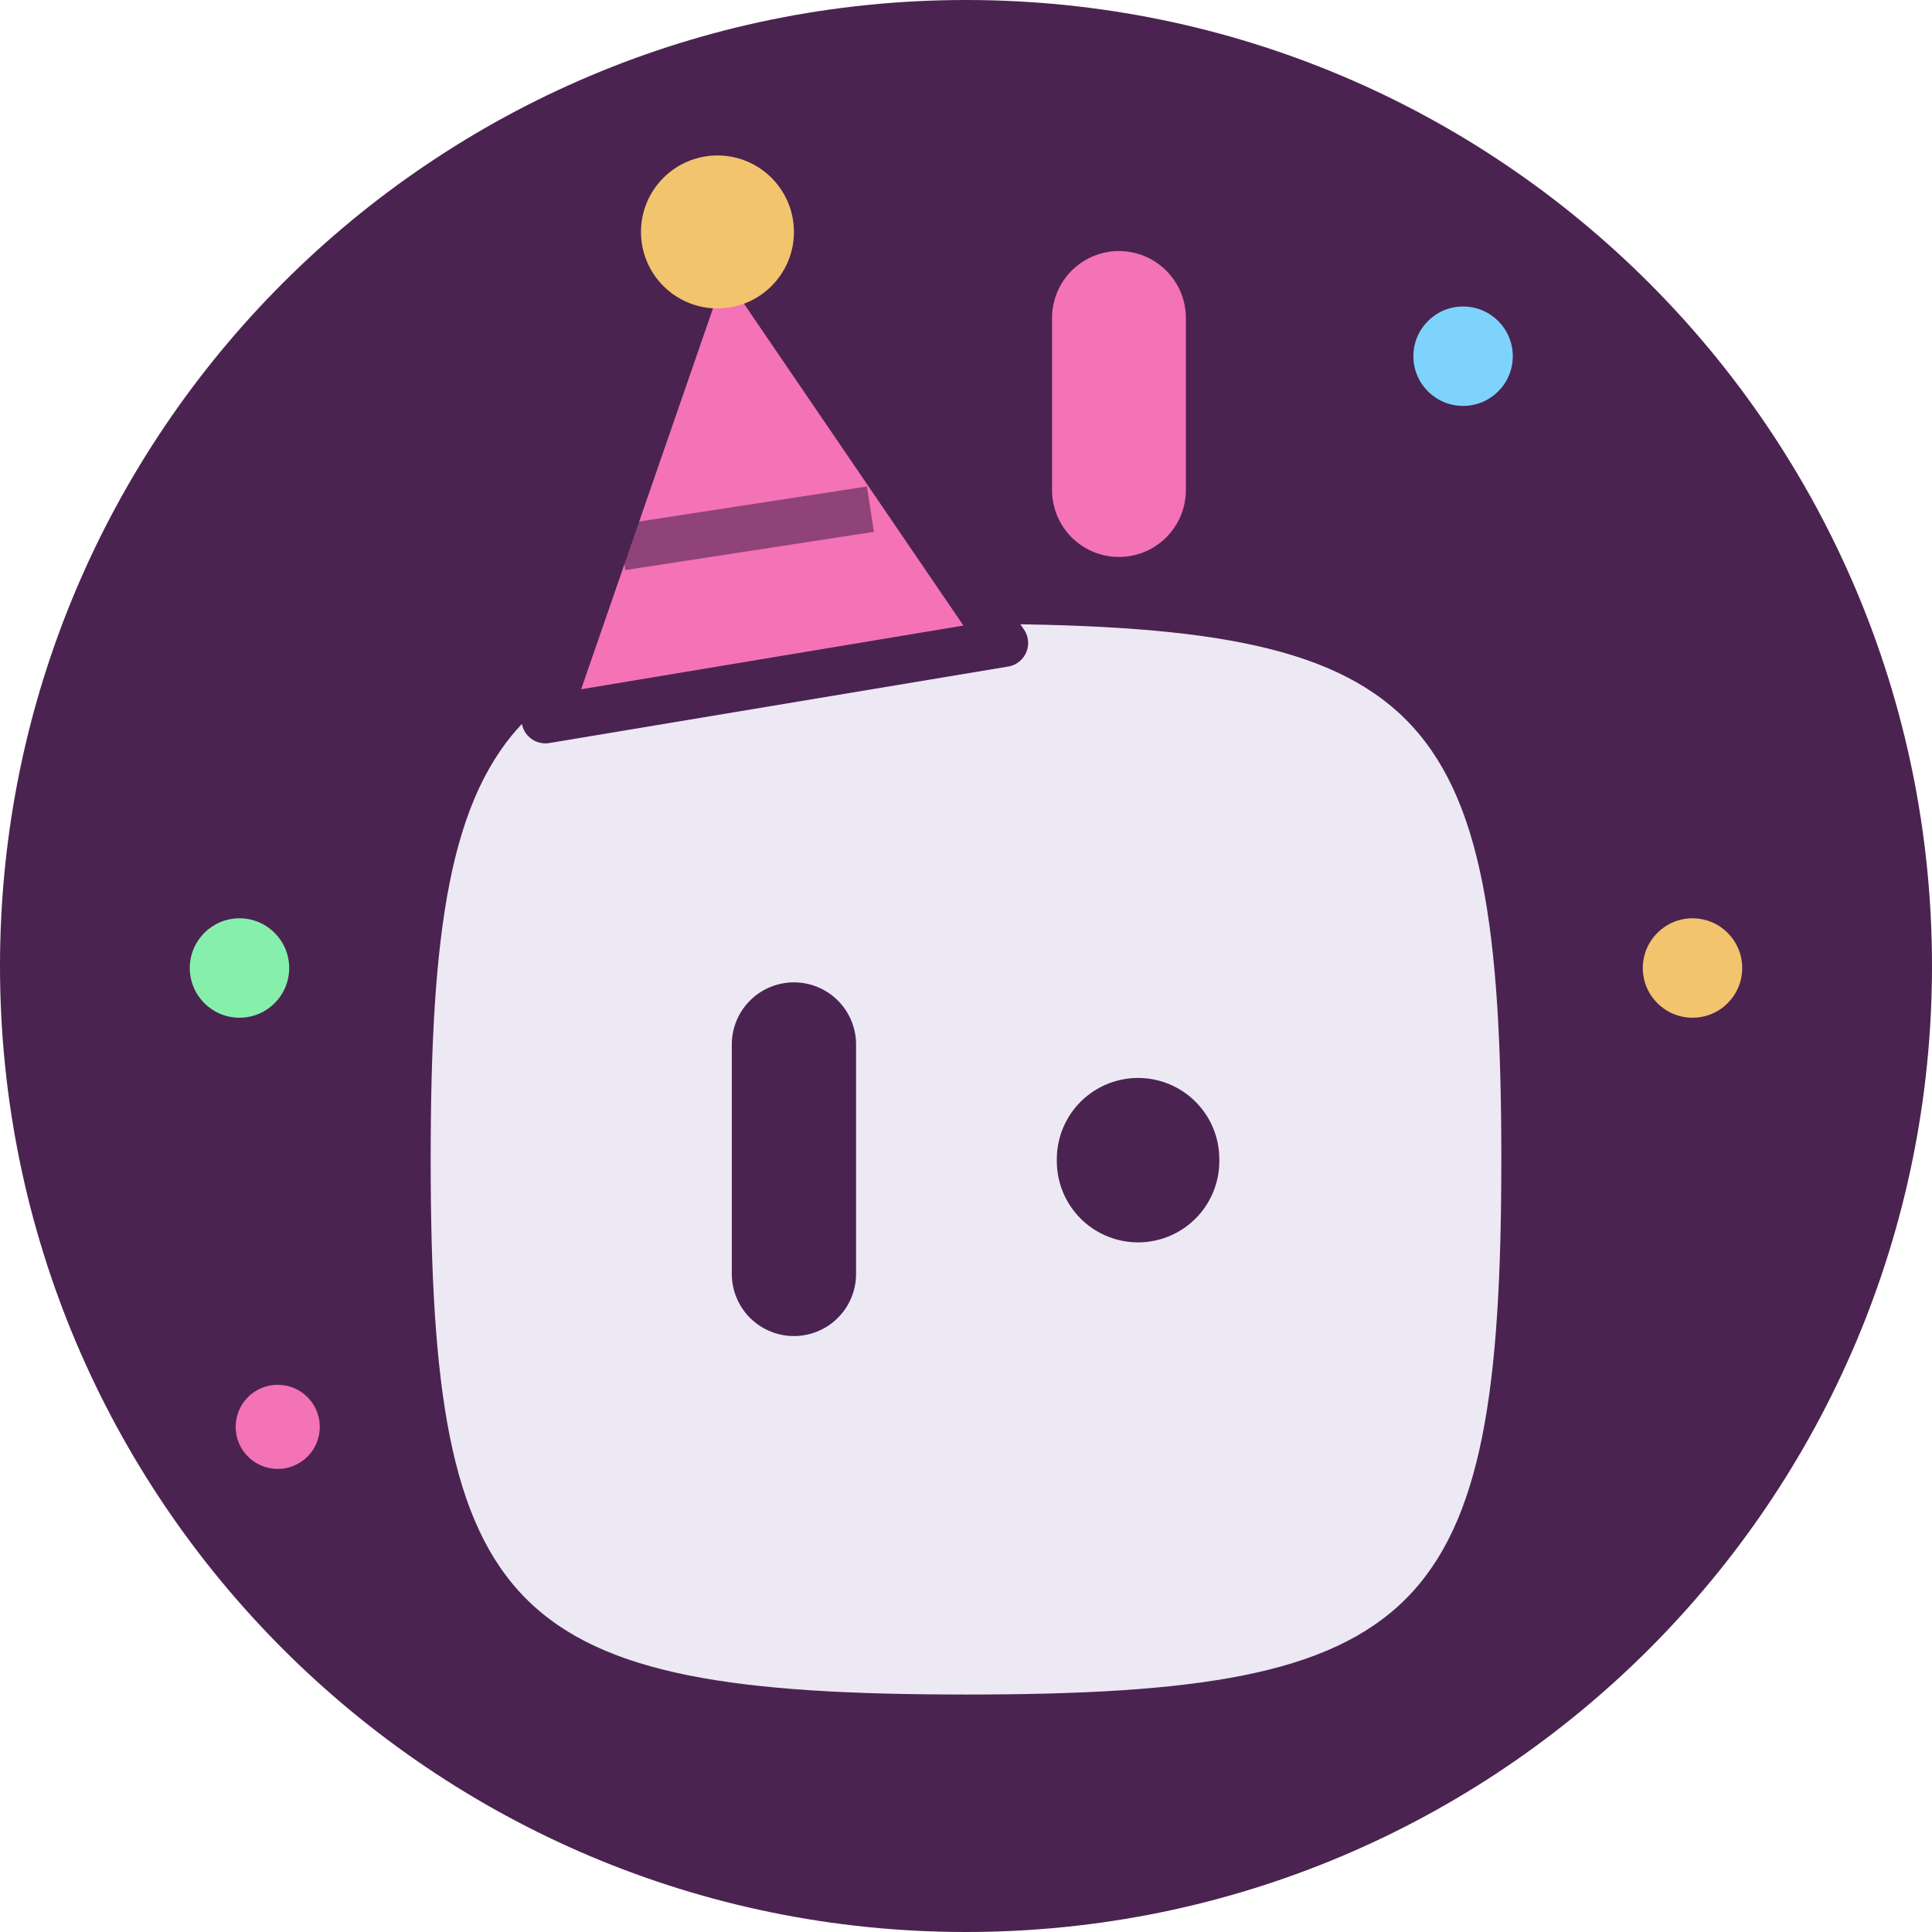
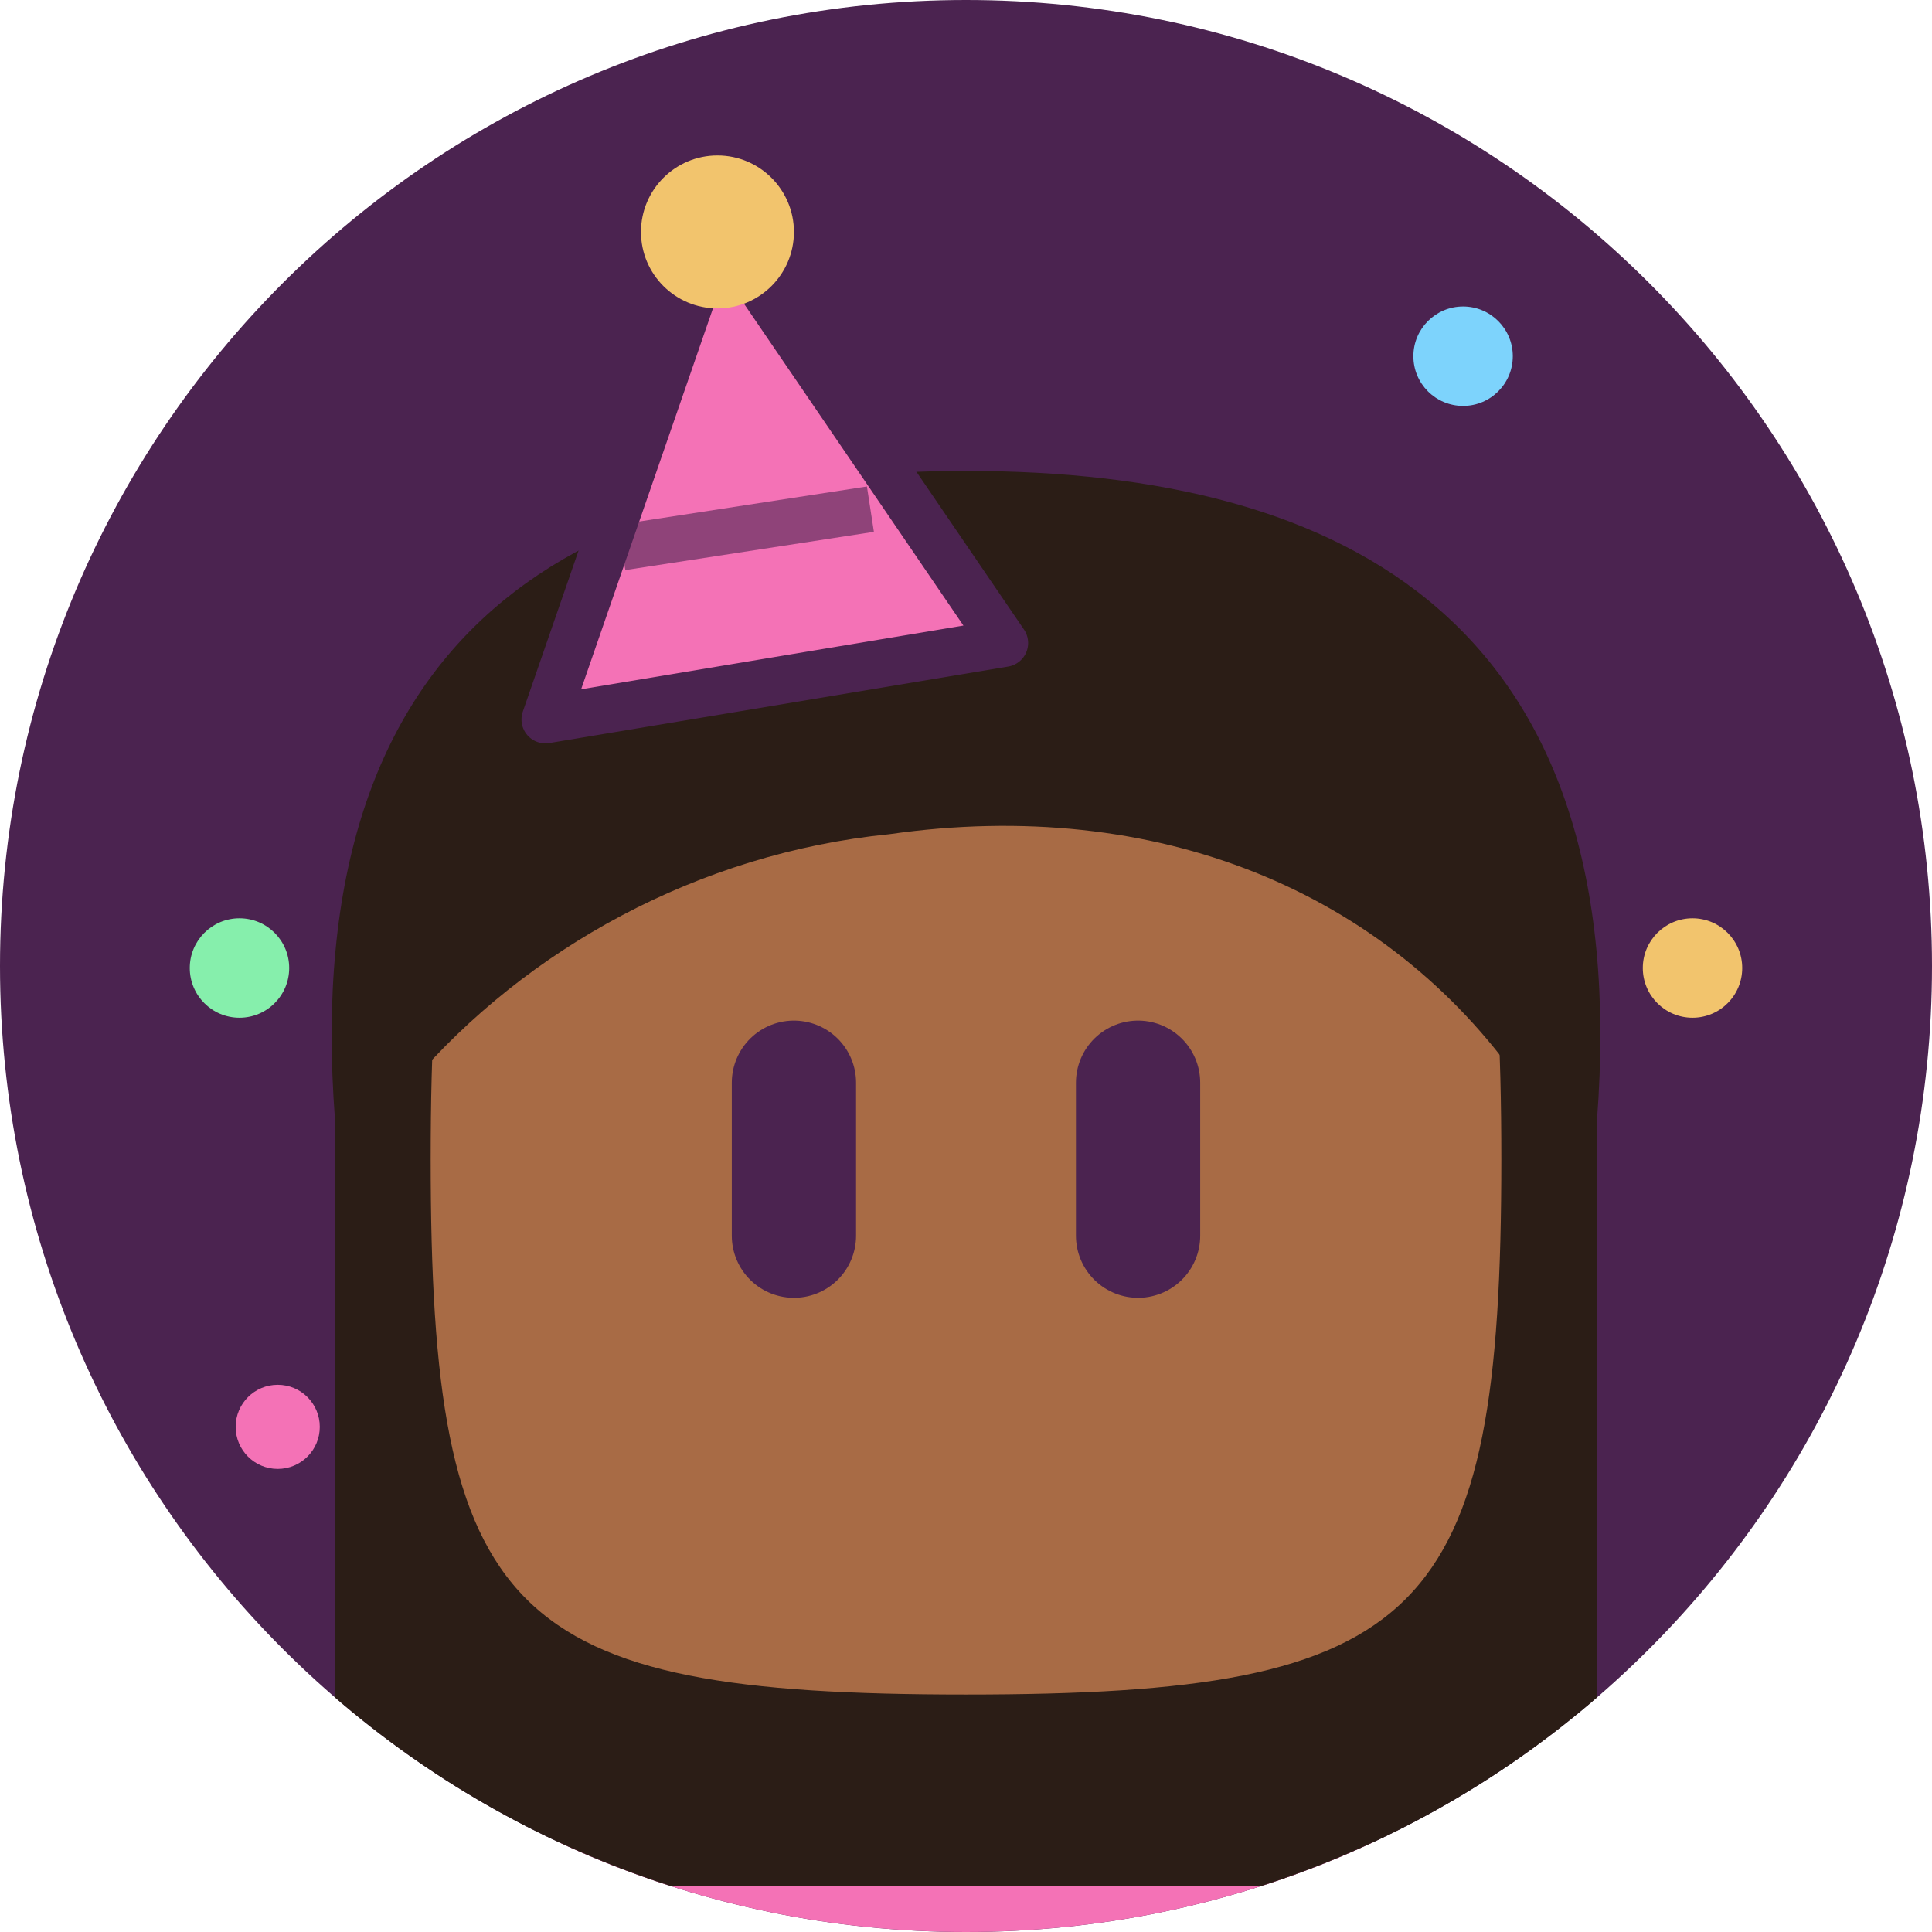
<svg xmlns="http://www.w3.org/2000/svg" viewBox="0 0 96 96" role="img" aria-label="Profile picture with a party hat">
  <defs>
    <clipPath id="c">
      <circle cx="48" cy="48" r="48" />
    </clipPath>
  </defs>
  <g clip-path="url(#c)">
    <rect width="96" height="96" fill="#4b2350" />
    <g transform="translate(48 50) scale(.95) translate(-50 -42)">
-       <path d="M58 6V15" stroke="#f472b6" stroke-width="7" stroke-linecap="round" />
-       <path d="M50 22C74 22 78 26 78 50S74 78 50 78 22 74 22 50 26 22 50 22Z" fill="#ece9f4" />
-       <path d="M41 44V56" stroke="#4b2350" stroke-width="6.5" stroke-linecap="round" />
-       <path d="M59 50V50.1" stroke="#4b2350" stroke-width="8.5" stroke-linecap="round" />
+       <path d="M12 116C12 90 28 82 50 82S88 90 88 116Z" fill="#f472b6" />
+       <rect x="42" y="68" width="16" height="18" rx="4" fill="#a86b45" />
+       <path d="M17 48C15 22 30 14 50 14S85 22 83 48V82Q83 88 77 88H23Q17 88 17 82Z" fill="#2b1d16" />
+       <path d="M50 22C74 22 78 26 78 50S74 78 50 78 22 74 22 50 26 22 50 22Z" fill="#a86b45" />
+       <path d="M41 46V54" stroke="#4b2350" stroke-width="6.5" stroke-linecap="round" />
+       <path d="M59 46V54" stroke="#4b2350" stroke-width="6.5" stroke-linecap="round" />
+       <path d="M21 46C21 26 32 18 50 18S79 26 79 46C72 36 60 31 46 33C36 34 27 39 21 46Z" fill="#2b1d16" />
      <path d="M28 27L52 23L37 1z" fill="#f472b6" stroke="#4b2350" stroke-width="2.5" stroke-linejoin="round" />
      <path d="M32 18L45 16" stroke="#4b2350" stroke-width="2.4" opacity=".6" />
      <circle cx="37" cy="1.5" r="4" fill="#f2c46d" />
      <circle cx="76" cy="8" r="2.6" fill="#7dd3fc" />
      <circle cx="12" cy="40" r="2.6" fill="#86efac" />
      <circle cx="88" cy="40" r="2.6" fill="#f2c46d" />
      <circle cx="14" cy="64" r="2.2" fill="#f472b6" />
    </g>
  </g>
</svg>
